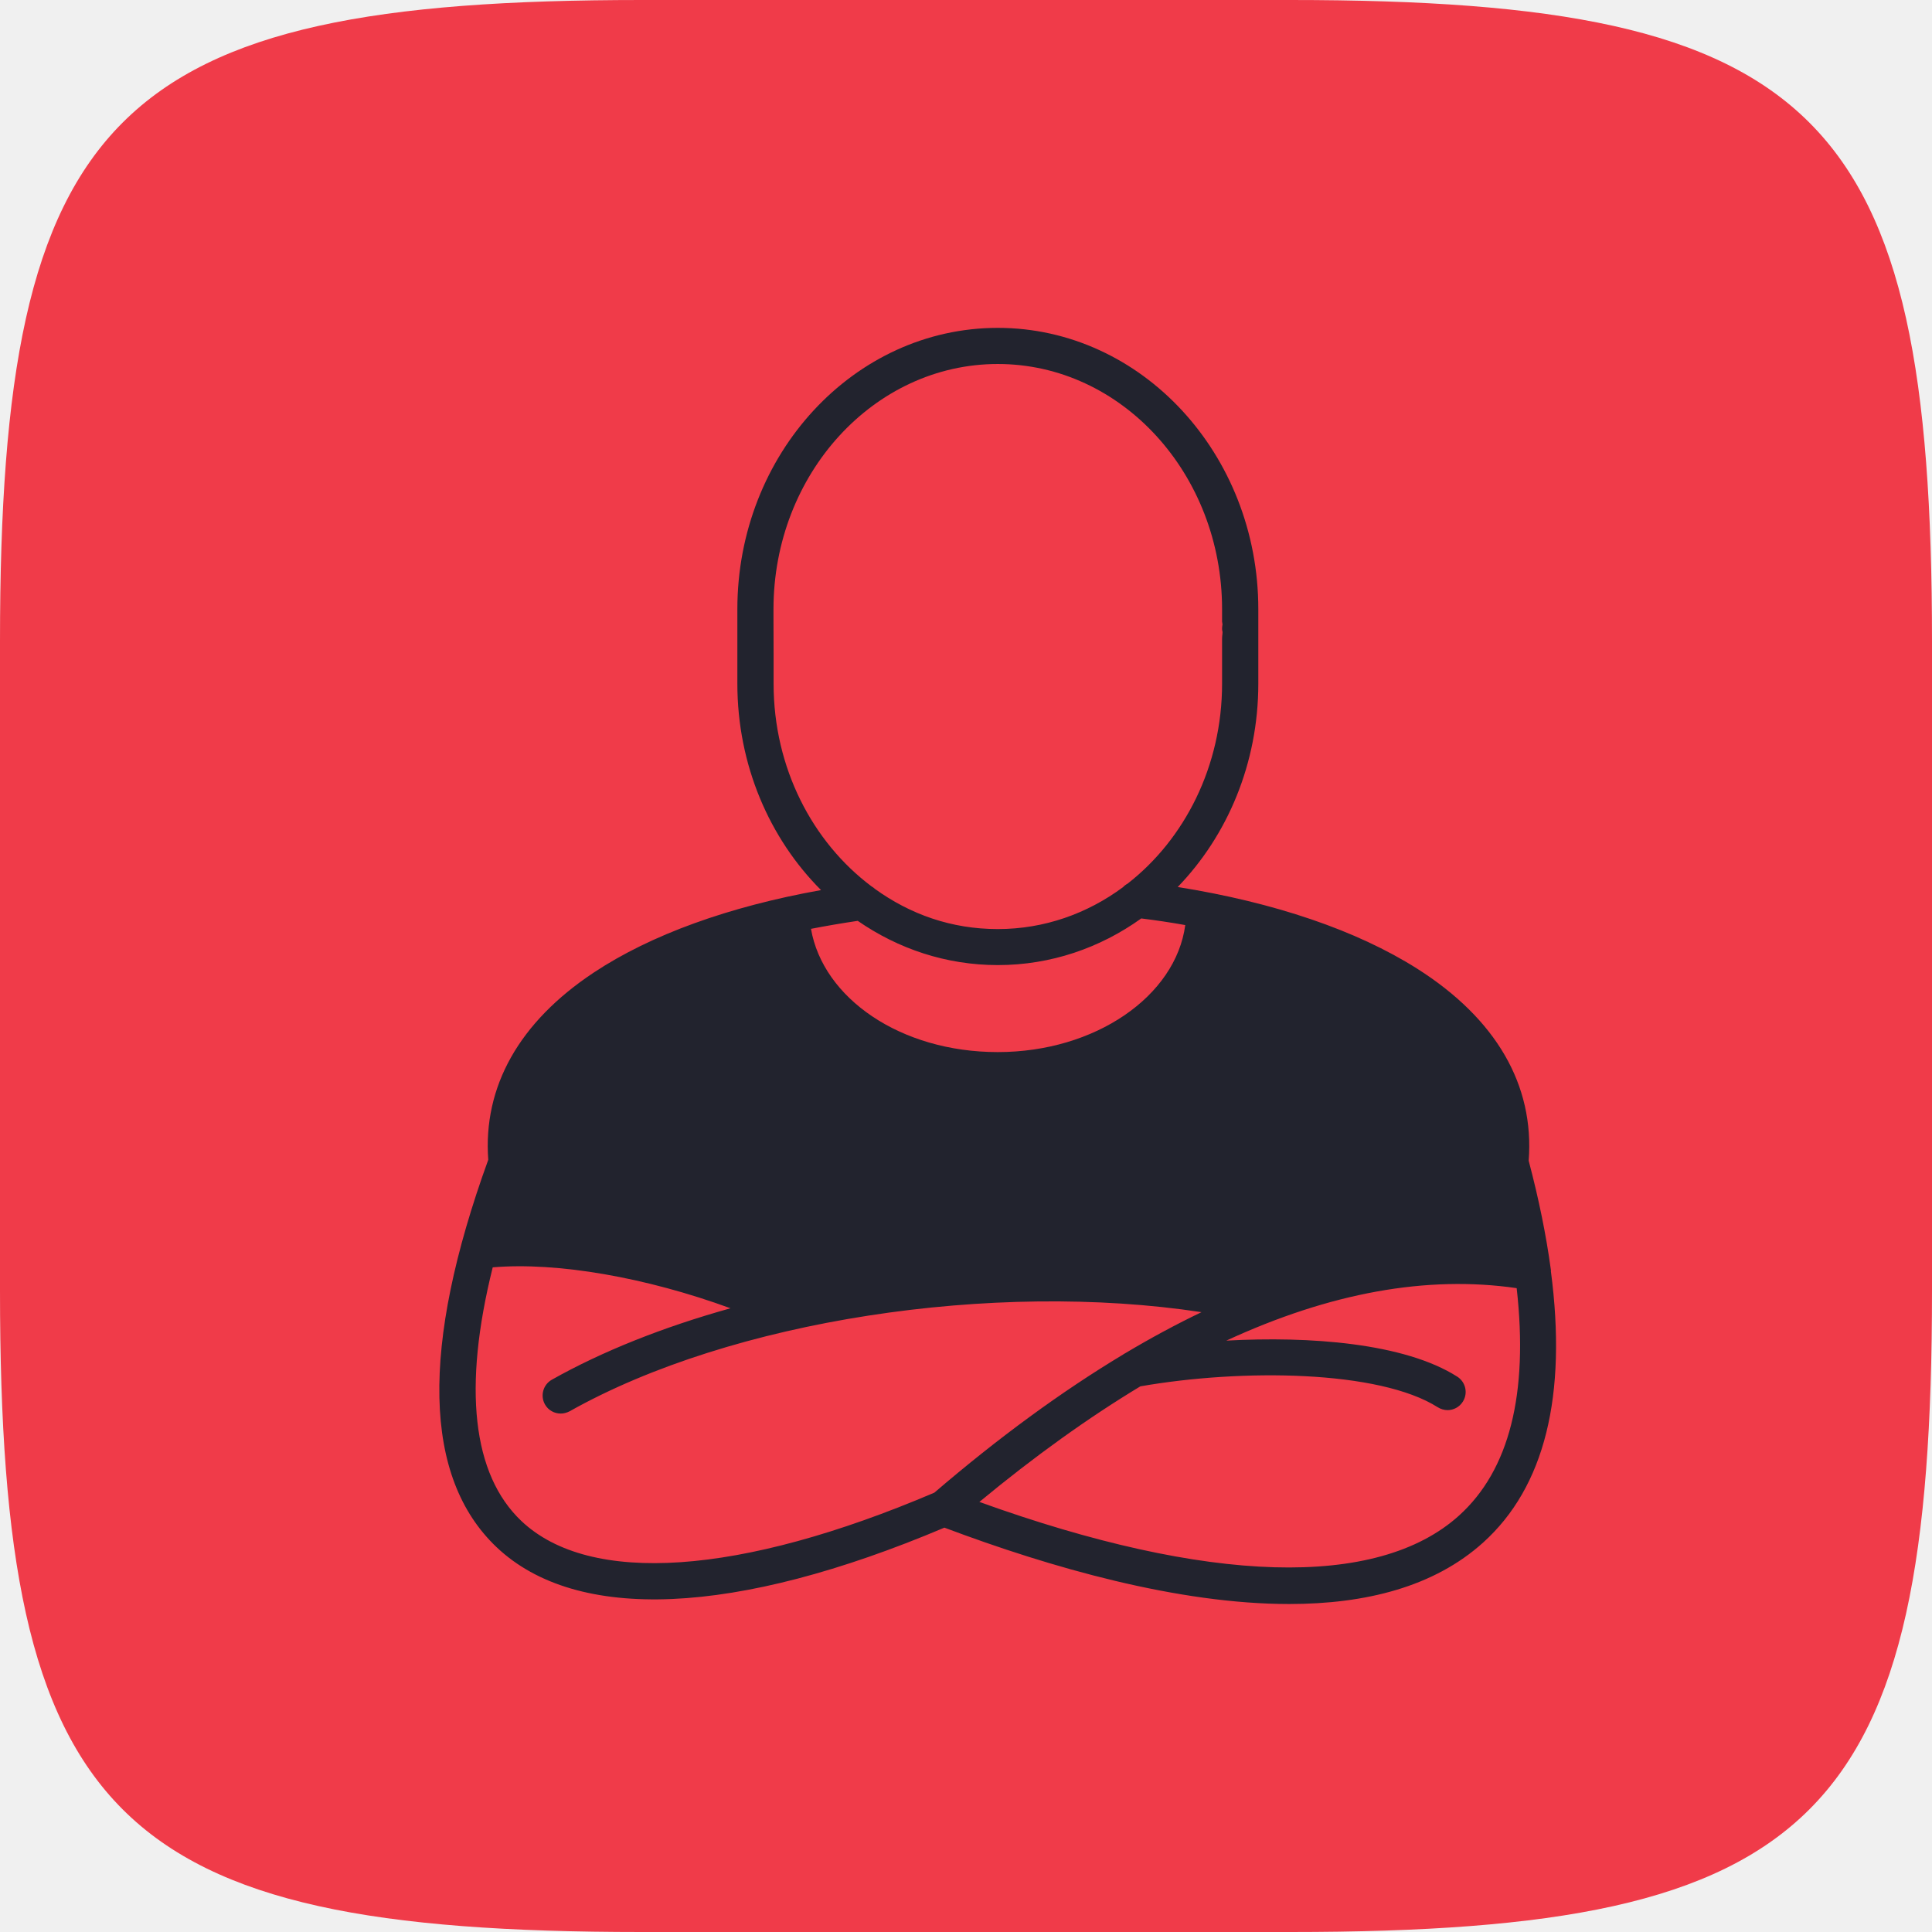
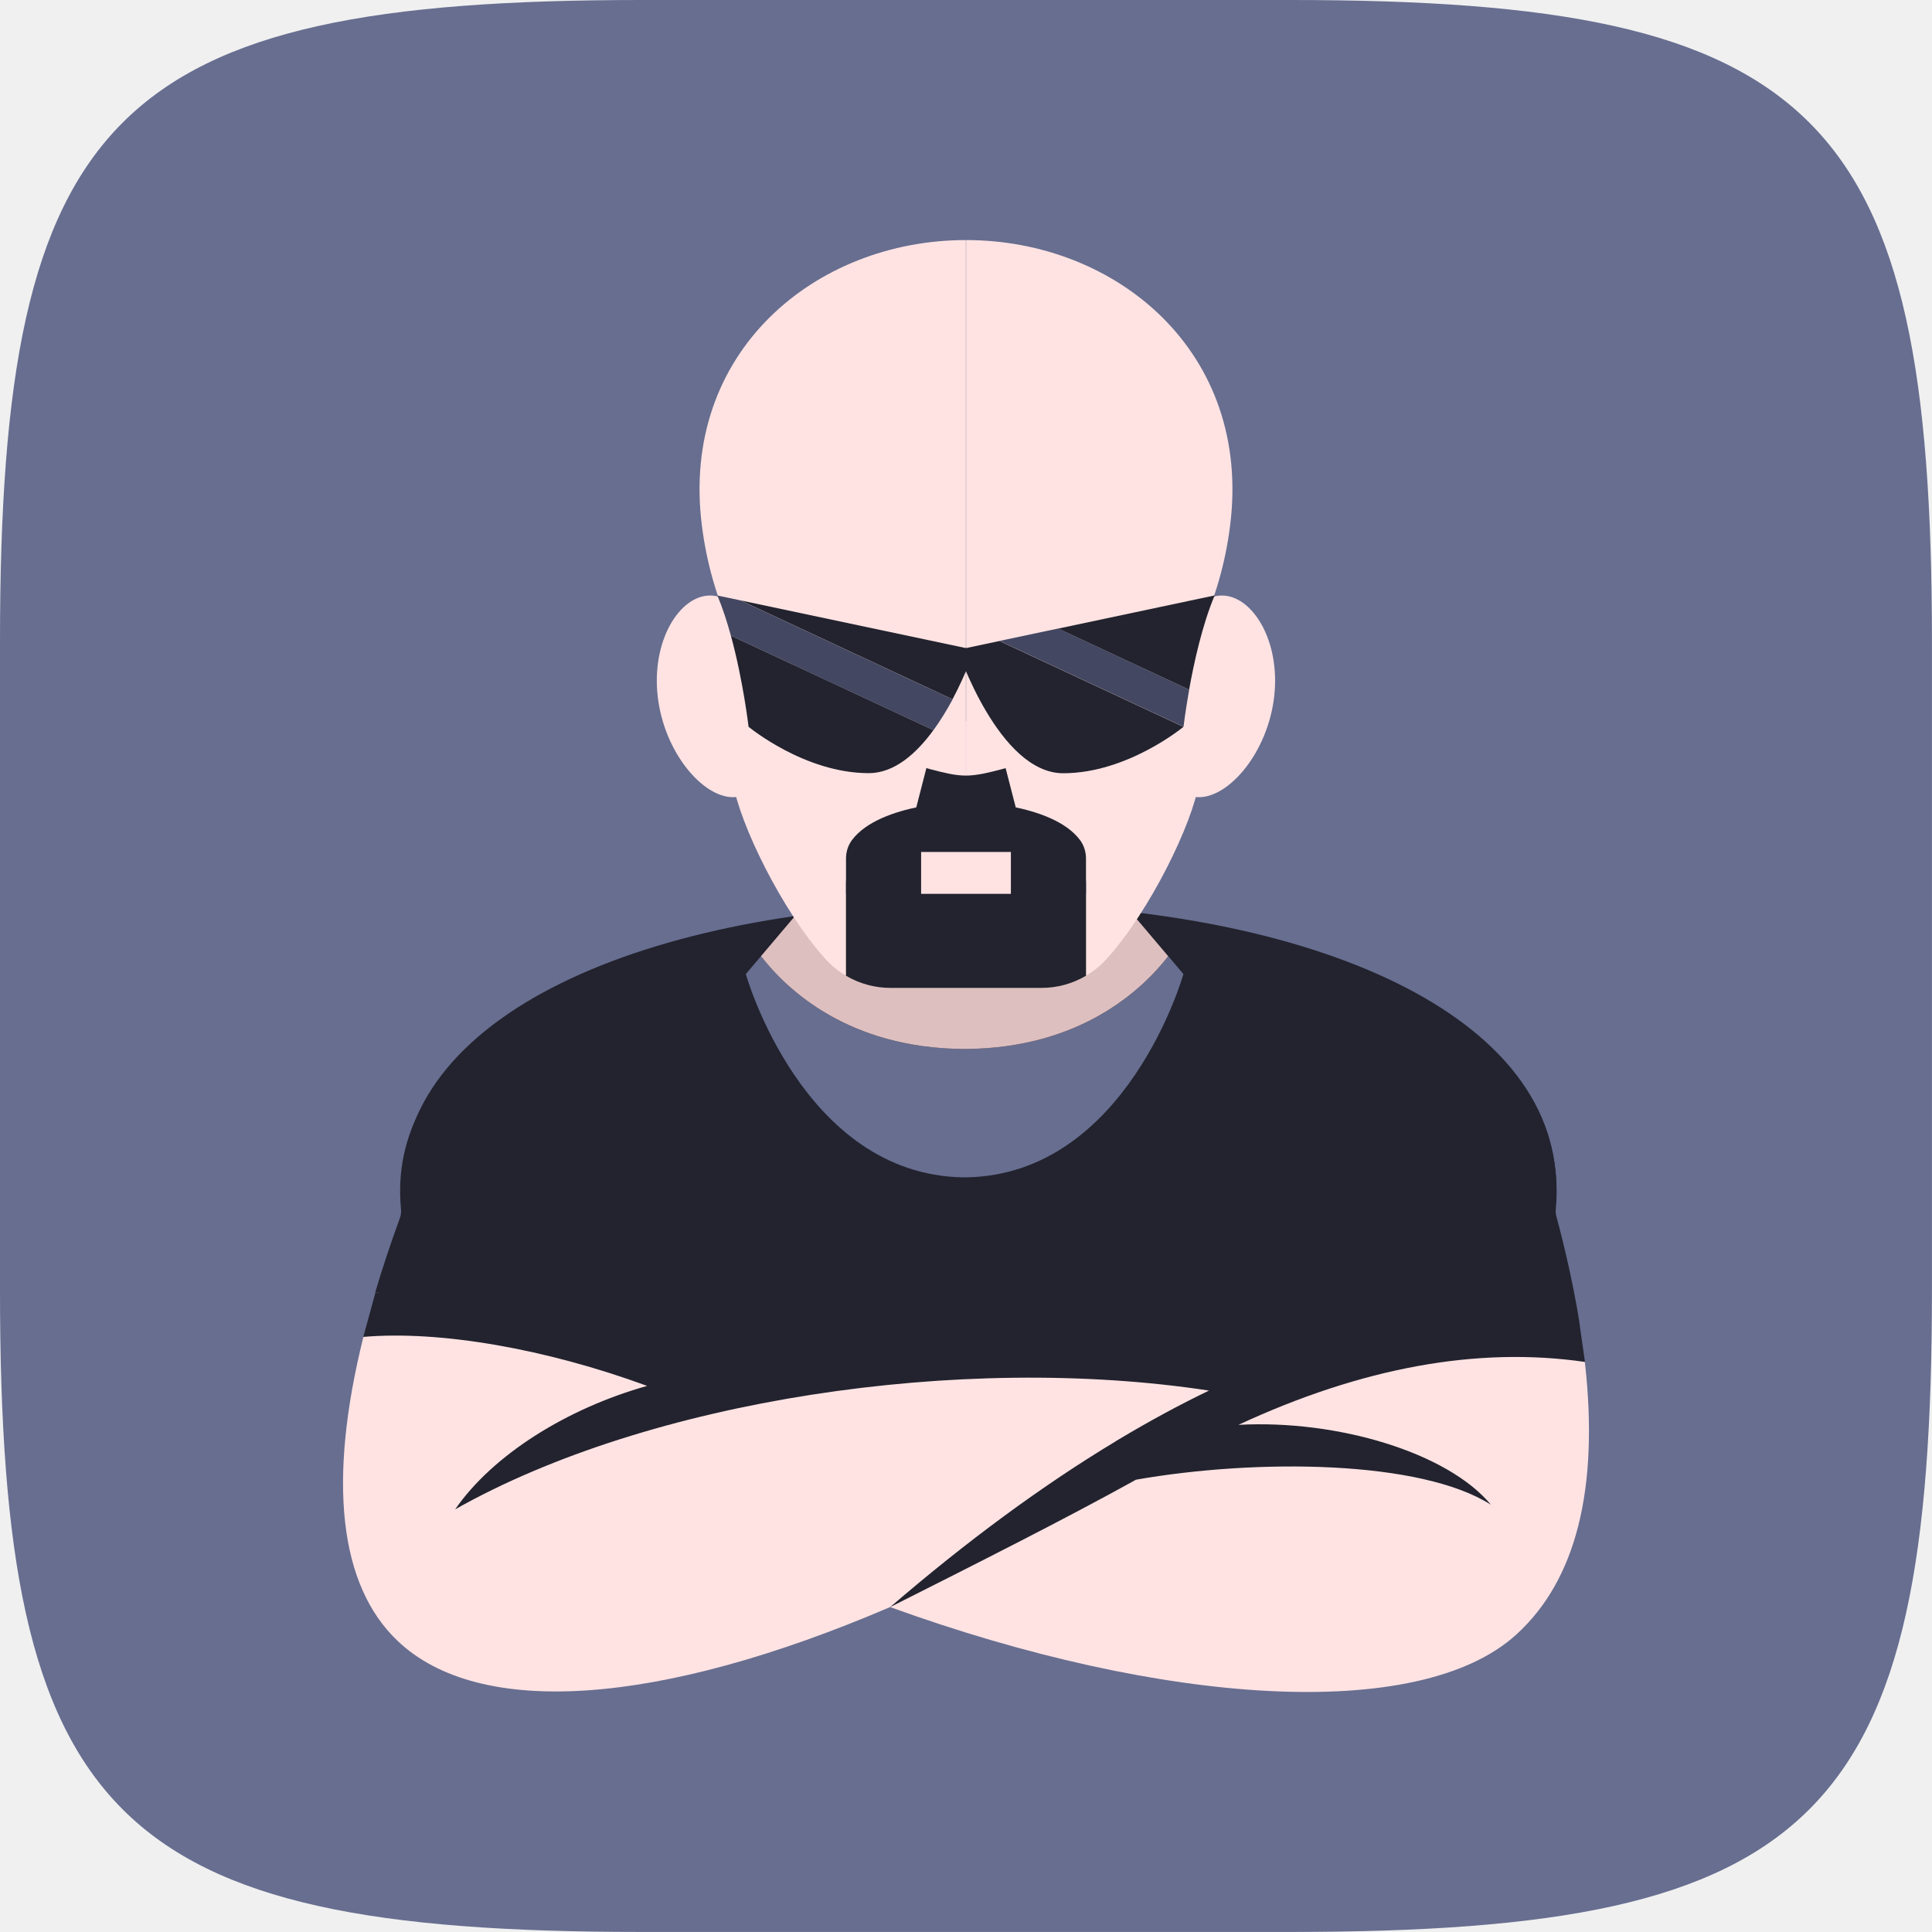
- <svg xmlns="http://www.w3.org/2000/svg" id="Layer_1" version="1.1" viewBox="0 0 169 169">
+ <svg xmlns="http://www.w3.org/2000/svg" width="169" height="169" viewBox="0 0 169 169" fill="none">
+   <g clip-path="url(#clip0_7432_2)">
+     <path d="M0 56.106C0 9.905 9.905 0 56.106 0H112.889C159.095 0 168.995 9.905 168.995 56.106V112.889C168.995 159.095 159.091 168.995 112.889 168.995H56.106C9.905 169 0 159.095 0 112.889V56.106Z" fill="#676E90" />
+     <g clip-path="url(#clip1_7432_2)">
+       <path d="M108.332 124.637L99.364 129.435L123.834 139.963C123.834 139.963 131.081 135.729 131.584 135.055C132.088 134.381 136.134 126.248 136.134 126.248L108.325 124.637H108.332Z" fill="#FFE3E3" />
+       <path d="M136.142 103.962C136.142 88.233 113.531 79.024 85.641 79.024C57.751 79.024 35.14 88.233 35.14 103.962C35.14 117.735 57.751 128.901 85.641 128.901C113.531 128.901 136.142 117.735 136.142 103.962Z" fill="#22232E" />
+       <path d="M32.836 113.083L31.779 116.951C31.779 116.951 36.314 135.201 36.657 135.289C37 135.377 53.179 137.164 53.179 137.164L77.868 140.579C77.868 140.579 126.05 142.359 126.386 142.19C126.721 142.022 129.353 136.571 129.776 136.146C130.199 135.721 138.643 119.142 138.643 119.142L138.089 115.244C138.089 115.244 119.014 108.731 118.504 108.731H99.779C98.846 108.731 57.919 109.156 57.919 109.156L32.836 113.091V113.083Z" fill="#22232E" />
+       <path d="M138.643 119.135C129.28 117.772 119.153 119.611 108.332 124.637C116.994 124.168 126.634 127.062 130.418 131.626C124.293 127.714 109.944 127.582 99.371 129.435C93.319 132.798 85.211 136.879 77.868 140.579C101.69 149.209 124.104 150.711 132.62 142.996C137.877 138.227 139.882 130.227 138.635 119.142L138.643 119.135Z" fill="#FFE3E3" />
+       <path d="M62.855 119.677C66.253 118.922 69.768 118.3 73.355 117.823C86.946 116.014 100.632 116.424 111.992 118.952C121.092 115.486 129.856 114.248 138.089 115.237C137.622 112.468 136.98 109.53 136.149 106.424C136.091 106.211 136.069 105.984 136.091 105.757C137.301 92.863 123.491 85.236 107.756 81.786C107.727 81.969 107.69 82.152 107.654 82.328C107.129 81.727 106.502 92.416 105.751 91.998C105.773 92.006 105.729 91.976 105.671 91.925L98.656 91.844C88.944 91.735 79.239 91.625 69.527 91.515C69.6 91.617 69.665 91.735 69.738 91.837C69.658 91.852 69.578 91.867 69.49 91.874C66.661 91.427 63.504 81.126 61.543 83.39C61.448 83.016 61.346 82.643 61.28 82.262C54.514 83.925 48.768 86.269 44.371 89.2C37.598 93.713 34.47 99.281 35.075 105.742C35.104 106.021 35.075 106.307 34.973 106.57C34.149 108.819 33.434 110.988 32.815 113.069C41.273 112.695 52.757 115.201 62.833 119.662L62.855 119.677Z" fill="#22232E" />
+       <path d="M97.825 125.933C100.508 124.329 103.148 122.893 105.758 121.64C84.015 118.322 56.73 122.468 39.814 132.029C43.117 127.252 49.592 123.201 56.607 121.23C47.798 117.999 38.531 116.365 31.787 116.944C28.658 129.553 29.65 138.659 34.783 143.538C41.929 150.337 57.62 149.253 77.876 140.571C84.599 134.784 91.175 129.948 97.555 126.102C97.643 126.036 97.738 125.977 97.832 125.933H97.825Z" fill="#FFE3E3" />
+       <path d="M103.52 85.207L102.193 83.639C99.91 86.584 94.486 91.72 84.38 91.757C74.274 91.72 68.849 86.584 66.567 83.639L65.24 85.207C65.24 85.207 70.19 102.783 84.278 102.988C84.278 102.988 84.343 102.988 84.38 102.988C84.416 102.988 84.445 102.988 84.482 102.988C98.576 102.783 103.52 85.2 103.52 85.2V85.207Z" fill="#676E90" />
+       <path d="M102.185 83.639L97.563 78.181H71.189L66.567 83.639C68.842 86.577 74.237 91.683 84.278 91.757C84.278 91.757 84.343 91.757 84.38 91.757C84.416 91.757 84.445 91.757 84.482 91.757C94.522 91.683 99.918 86.57 102.193 83.639H102.185Z" fill="#DEBFBF" />
+       <path d="M63.519 53.059C63.519 53.059 63.446 64.166 64.131 68.525C64.678 71.983 68.375 79.668 72.239 83.925C72.757 84.496 73.355 84.965 73.997 85.346V77.331C73.997 76.745 74.172 76.174 74.522 75.705C76.986 72.43 84.482 72.782 84.482 72.782V63.075L63.511 53.052L63.519 53.059Z" fill="#FFE3E3" />
+       <path d="M84.489 69.177C72.189 69.177 63.023 58.898 61.397 45.975C59.48 30.817 71.314 21 84.489 21V69.177Z" fill="#FFE3E3" />
+       <path d="M67.945 60.913C67.391 56.041 64.78 52.093 62.111 52.093C59.443 52.093 56.978 56.041 57.532 60.913C58.087 65.785 61.441 69.734 64.117 69.734C66.793 69.734 68.499 65.785 67.952 60.913H67.945Z" fill="#FFE3E3" />
+       <path d="M105.481 53.059C105.481 53.059 105.554 64.166 104.869 68.525C104.322 71.983 100.625 79.668 96.761 83.925C96.243 84.496 95.645 84.965 95.003 85.346V77.331C95.003 76.745 94.828 76.174 94.478 75.705C92.014 72.43 84.518 72.782 84.518 72.782V63.075L105.489 53.052L105.481 53.059Z" fill="#FFE3E3" />
+       <path d="M94.471 73.478C92.007 70.203 84.511 70.108 84.511 70.108L84.489 70.291V70.108C84.489 70.108 77.001 70.203 74.529 73.478C74.179 73.947 74.004 74.518 74.004 75.104V85.353C75.171 86.042 76.519 86.416 77.897 86.416H91.102C92.488 86.416 93.829 86.042 94.996 85.353V75.104C94.996 74.518 94.821 73.947 94.471 73.478Z" fill="#22232E" />
+       <path d="M84.511 69.177C96.812 69.177 105.977 58.898 107.603 45.975C109.513 30.817 97.679 21 84.511 21V69.177Z" fill="#FFE3E3" />
+       <path d="M101.048 60.913C101.602 56.041 104.212 52.093 106.881 52.093C109.55 52.093 112.014 56.041 111.46 60.913C110.906 65.785 107.552 69.734 104.876 69.734C102.2 69.734 100.494 65.785 101.041 60.913H101.048Z" fill="#FFE3E3" />
+       <path d="M84.511 71.507C83.031 71.507 81.689 71.155 80.515 70.84L80.122 70.738L81.033 67.192L81.441 67.302C82.455 67.566 83.505 67.844 84.489 67.844C85.474 67.844 86.545 67.566 87.559 67.302L87.967 67.192L88.879 70.738L88.485 70.84C87.304 71.148 85.969 71.507 84.511 71.507Z" fill="#22232E" />
+       <path d="M88.426 74.525H80.573V78.188H88.426V74.525Z" fill="#FFE3E3" />
+       <path d="M83.767 56.847C83.767 56.847 87.376 67.639 93.005 67.639C98.634 67.639 103.52 63.58 103.52 63.58L87.427 56.071L83.767 56.847Z" fill="#22232E" />
+       <path d="M106.247 52.085L92.561 54.986L104.016 60.334C104.446 57.931 105.175 54.642 106.247 52.093V52.085Z" fill="#22232E" />
+       <path d="M104.016 60.327L92.561 54.979L87.435 56.063L103.527 63.573C103.527 63.573 103.687 62.225 104.023 60.327H104.016Z" fill="#434761" />
+       <path d="M85.233 56.847L64.773 52.517L83.322 61.17C84.547 58.869 85.225 56.847 85.225 56.847H85.233Z" fill="#22232E" />
+       <path d="M65.48 63.573C65.48 63.573 70.365 67.631 75.994 67.631C78.233 67.631 80.15 65.924 81.653 63.866L63.934 55.602C65.013 59.543 65.48 63.58 65.48 63.58V63.573Z" fill="#22232E" />
+       <path d="M64.773 52.517L62.753 52.093C63.205 53.169 63.599 54.386 63.934 55.609L81.653 63.873C82.287 63.001 82.848 62.071 83.33 61.177L64.78 52.525L64.773 52.517Z" fill="#434761" />
+     </g>
+   </g>
  <defs>
-     <style>
-       .st0 {
-         fill: none;
-       }
- 
-       .st1 {
-         fill: #f03b49;
-       }
- 
-       .st2 {
-         fill: #22232e;
-       }
- 
-       .st3 {
-         clip-path: url(#clippath);
-       }
-     </style>
-     <clipPath id="clippath">
-       <rect class="st0" width="169" height="169" />
+     <clipPath id="clip0_7432_2">
+       <rect width="169" height="169" fill="white" />
+     </clipPath>
+     <clipPath id="clip1_7432_2">
+       <rect width="109" height="127" fill="white" transform="translate(30 21)" />
    </clipPath>
  </defs>
-   <g class="st3">
-     <path class="st1" d="M0,56.11C0,9.9,9.9,0,56.11,0h56.78c46.21,0,56.11,9.9,56.11,56.11v56.78c0,46.21-9.9,56.11-56.11,56.11h-56.78C9.91,169,0,159.1,0,112.89v-56.78Z" />
-   </g>
-   <path class="st2" d="M135.67,111.19h0c0-.07-.01-.13-.02-.19-.4-2.95-1.04-6.1-1.93-9.47.51-6.62-2.85-12.42-9.76-16.8-5.29-3.35-12.48-5.79-20.94-7.14,4.34-4.49,7.05-10.8,7.05-17.79v-6.51c0-13.57-10.22-24.61-22.79-24.61s-22.78,11.04-22.78,24.61v6.51c0,7.13,2.82,13.56,7.32,18.06-8.07,1.44-14.9,3.91-19.89,7.22-6.51,4.32-9.69,9.97-9.22,16.37-5.94,16.39-5.7,27.79.73,33.89,7,6.63,20.9,6.02,39.17-1.71,9.36,3.52,20.47,6.68,30.16,6.68,6.66,0,12.66-1.49,16.97-5.38,5.38-4.85,7.36-12.83,5.92-23.75ZM67.66,54.09v-.8c0-11.83,8.8-21.45,19.62-21.45h0c10.82,0,19.62,9.62,19.62,21.45v1.08c.07.43.02.14,0,.58-.01.31.07.2.03.51-.04.31-.01.14-.03.45v1.35s0,2.55,0,2.55c0,7.2-3.27,13.6-8.27,17.49-.15.08-.28.18-.39.3-3.13,2.32-6.9,3.67-10.96,3.67s-7.66-1.29-10.74-3.51c-.1-.09-.2-.17-.31-.23-5.16-3.87-8.56-10.36-8.56-17.71v-2.55M75.03,80.55c3.54,2.45,7.74,3.87,12.25,3.87h0c4.64,0,8.95-1.5,12.55-4.08,1.28.16,2.57.35,3.85.58-.84,6.23-7.88,11.11-16.4,11.11s-15.29-4.72-16.34-10.78c1.33-.26,2.69-.49,4.09-.7ZM81.73,130.57c-16.98,7.24-30.13,8.15-36.12,2.48h0c-4.3-4.07-5.13-11.67-2.51-22.19,5.65-.48,13.42.88,20.8,3.58-5.88,1.64-11.21,3.76-15.63,6.25-.76.43-1.03,1.4-.6,2.16.29.52.83.8,1.38.8.26,0,.53-.07.78-.2,14.18-7.98,37.05-11.44,55.27-8.67-2.19,1.05-4.4,2.24-6.65,3.58-.08.04-.16.09-.23.14-5.34,3.21-10.86,7.24-16.49,12.07ZM127.62,132.58h0c-7.14,6.44-21.98,6-41.95-1.2,4.82-3.99,9.52-7.36,14.08-10.11,8.86-1.55,20.89-1.43,26.02,1.83.26.16.56.25.85.25.52,0,1.04-.26,1.34-.74.47-.74.25-1.72-.49-2.19-4.64-2.95-12.95-3.55-20.2-3.15,9.07-4.19,17.55-5.73,25.4-4.59,1.04,9.24-.64,15.92-5.04,19.89Z" />
</svg>
